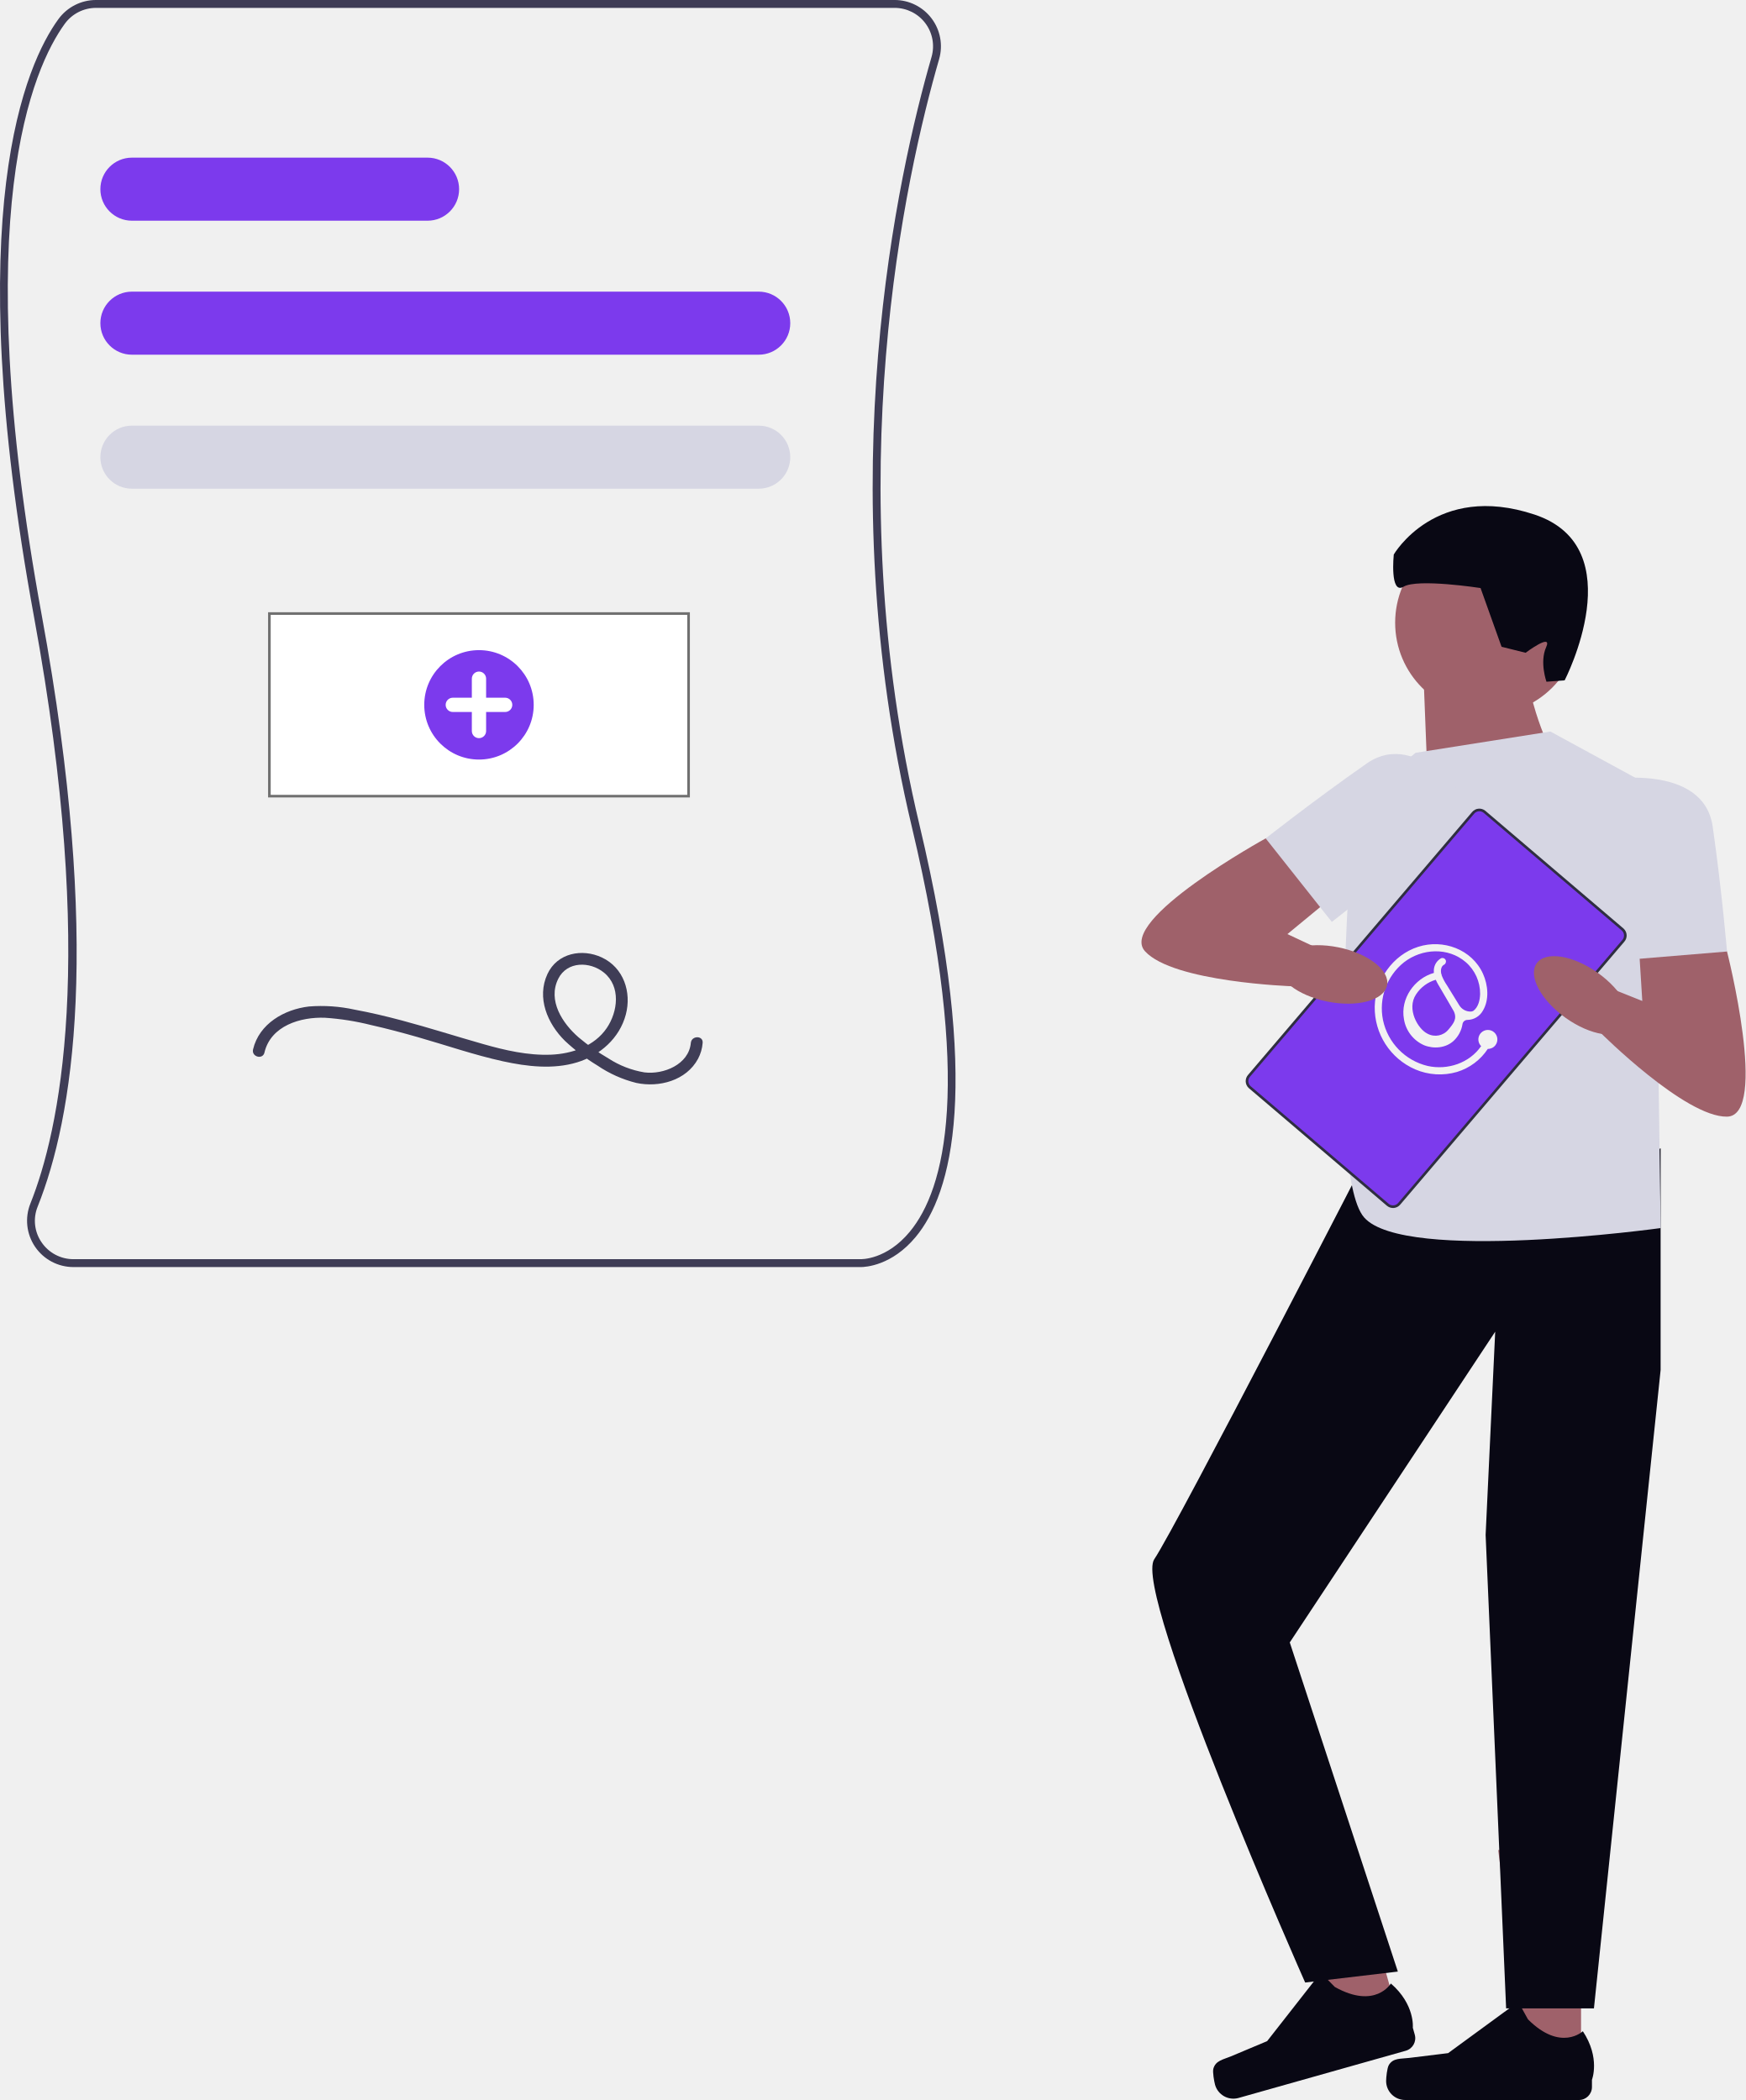
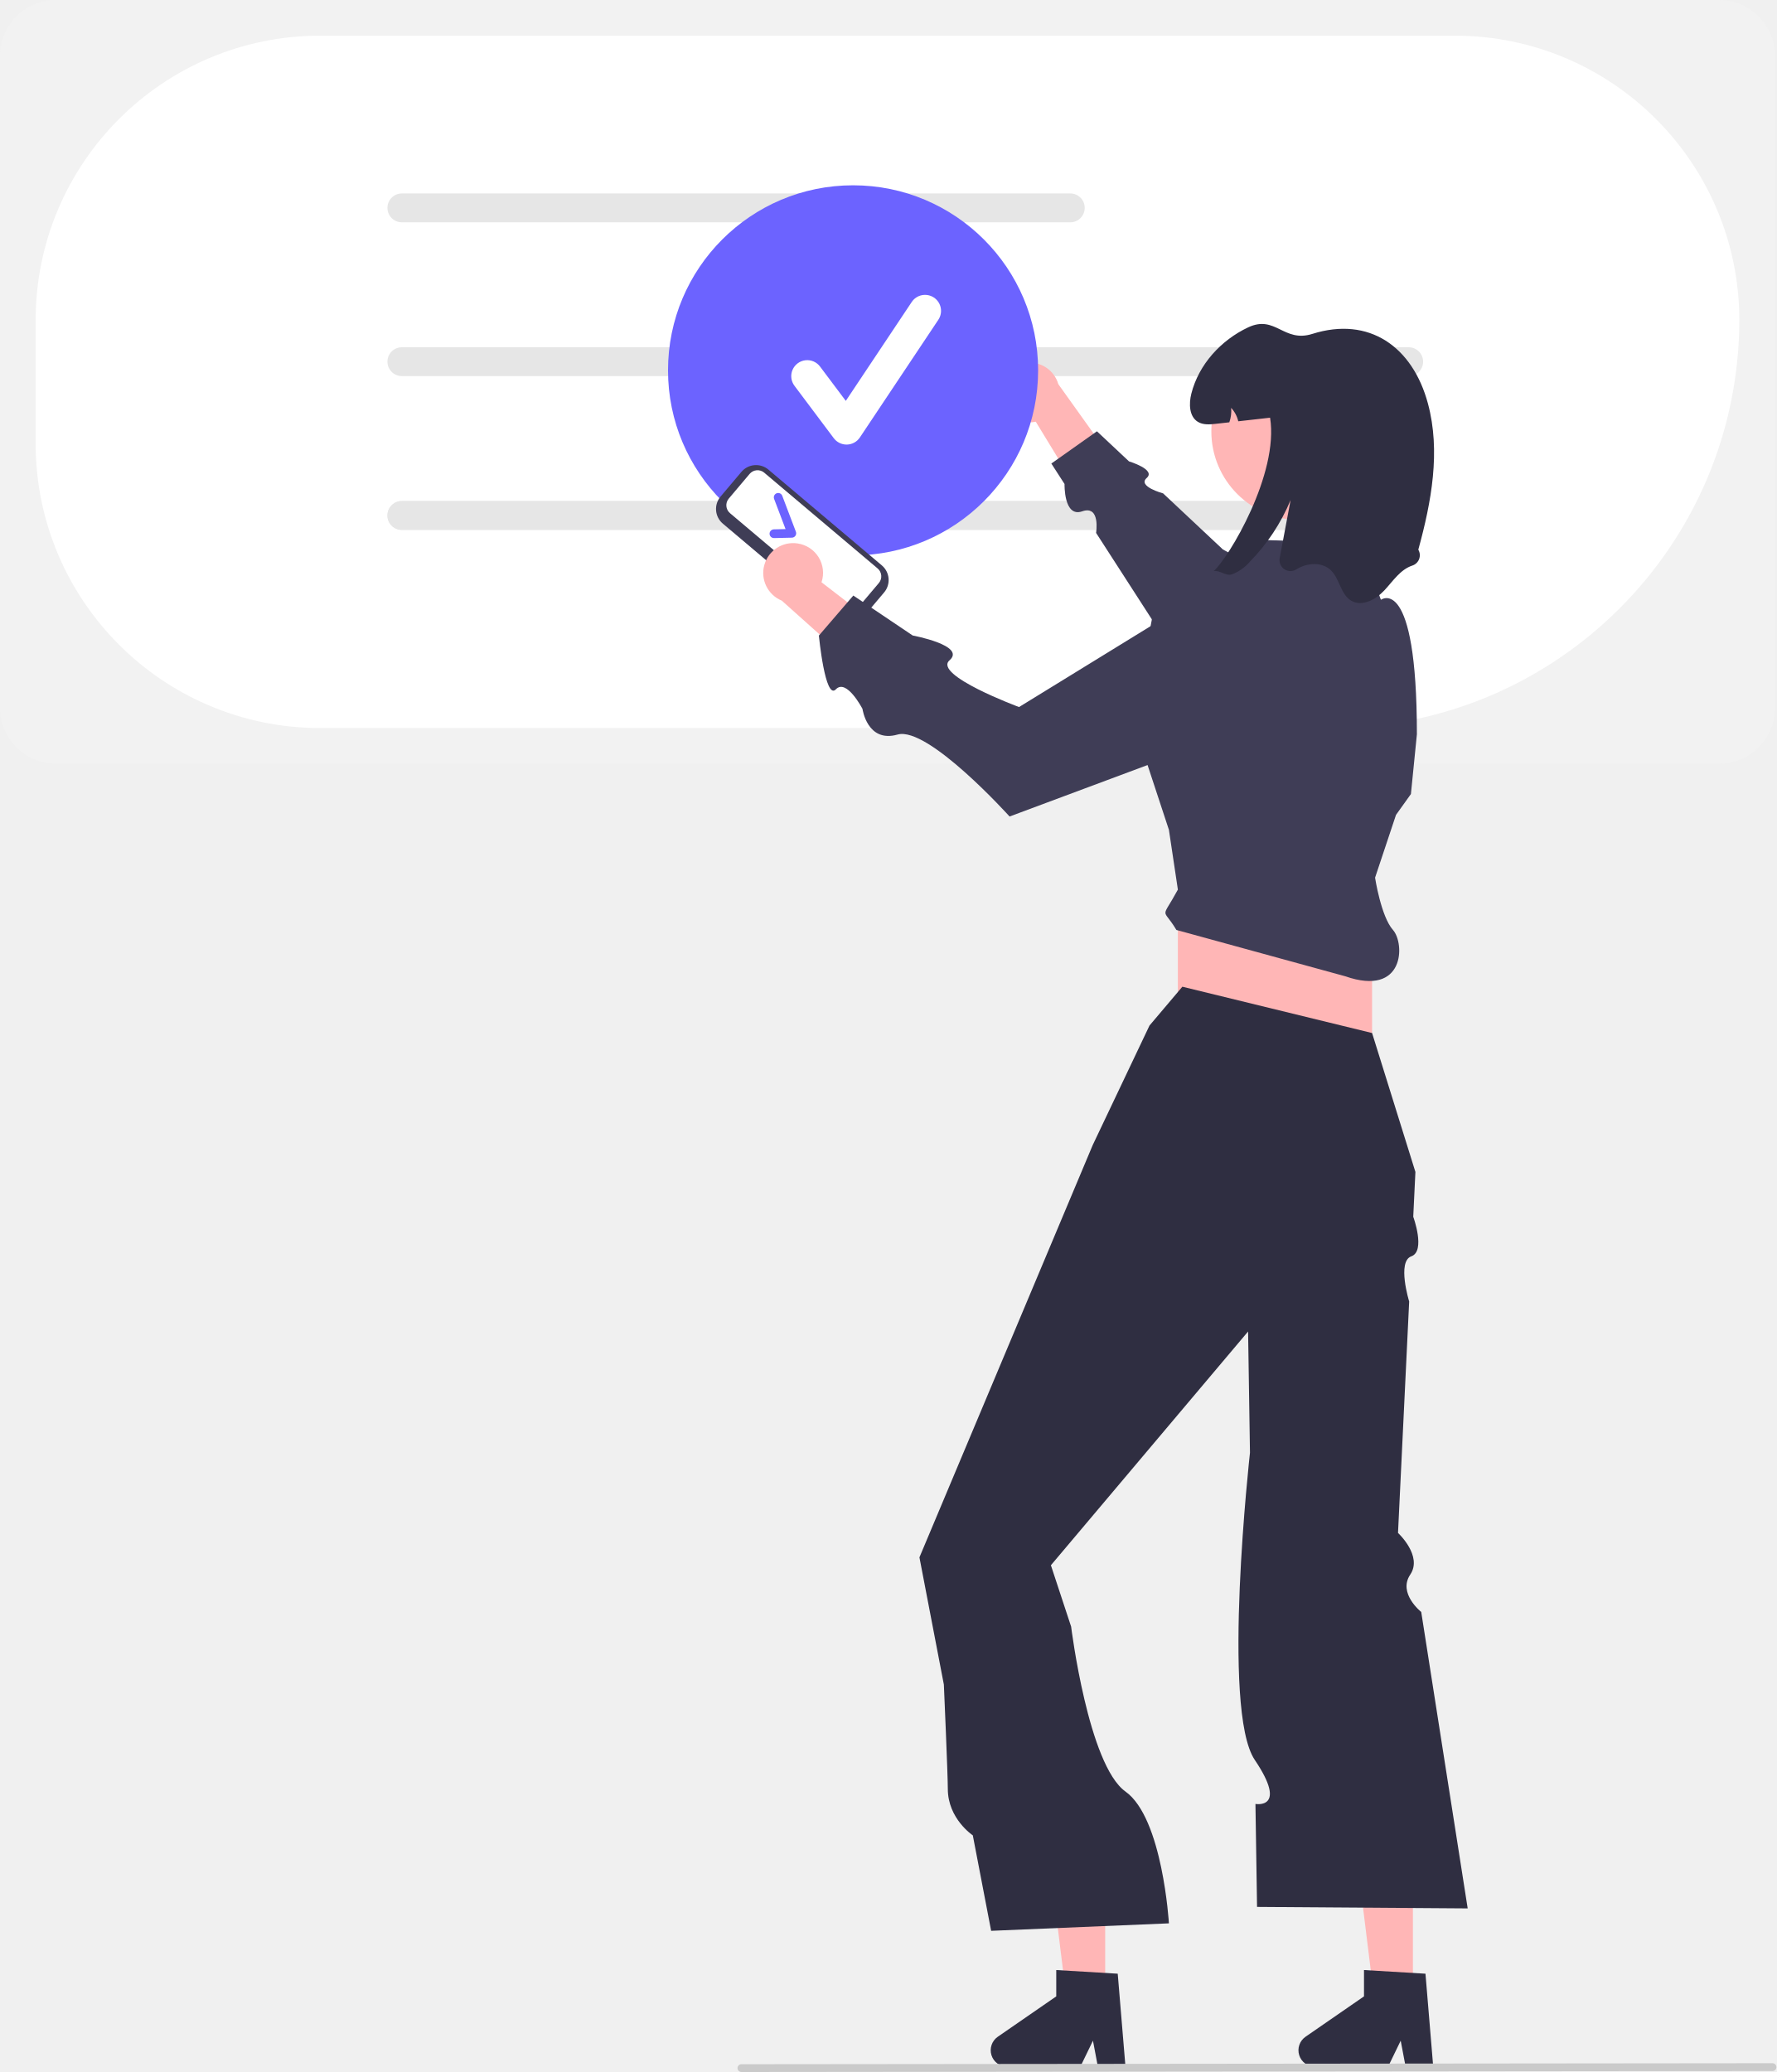
- <svg xmlns="http://www.w3.org/2000/svg" width="664.388" height="799.489" viewBox="0 0 664.388 799.489" role="img" artist="Katerina Limpitsouni" source="https://undraw.co/">
-   <g id="Group_479" data-name="Group 479" transform="translate(-480 -205.093)">
-     <path id="Path_7220-74" data-name="Path 7220" d="M382.334,87.652S370.675,64.335,373,43.359L334.2,63.465l1.5,38.171,46.633-13.984Z" transform="translate(687.753 402.93)" fill="#9f616a" />
-     <circle id="Ellipse_1133" data-name="Ellipse 1133" cx="35.005" cy="35.005" r="35.005" transform="translate(1011 407.158)" fill="#9f616a" />
-     <path id="Path_7221-75" data-name="Path 7221" d="M384.574,434.407H363.208L353.05,352.019h31.524Z" transform="translate(697.187 557.391)" fill="#9f616a" />
-     <path id="Path_7222-76" data-name="Path 7222" d="M325.63,414.636h0c-.66,1.125-1.02,4.741-1.02,6.032h0a7.242,7.242,0,0,0,7.247,7.247H398a4.956,4.956,0,0,0,4.951-4.951V420.2s3.271-8.282-3.466-18.47c0,0-8.372,7.982-20.886-4.516l-3.691-6.677L348.2,410.075l-14.809,1.815c-3.241.405-6.107-.06-7.772,2.746h.015Z" transform="translate(682.954 576.667)" fill="#090814" />
-     <path id="Path_7224-77" data-name="Path 7224" d="M28.469,8.777H19.062S10.9,18.83,11.995,12.709,8.694,0,8.694,0L2.107,2.191S-11.067,57.6,28.469,60.647,76.8,32.934,76.8,32.934s-2.191-15.379-6.587-10.983-28.553,6.587-28.553,6.587L28.484,8.762l-.015.015Z" transform="translate(1077.027 466.737) rotate(-166)" fill="#090814" />
-     <path id="Path_7225-78" data-name="Path 7225" d="M345.38,421.032l-20.541,5.792L292.67,350.316l30.339-8.567Z" transform="translate(666.971 552.251)" fill="#9f616a" />
-     <path id="Path_7227-79" data-name="Path 7227" d="M458.765,175.1v84.429l-25.38,243.057H399.966l-7.805-180.265,3.646-77.362L317.62,363.258l41.132,125.306-35.279,4.167S257.588,344.068,266.05,331.569s84.264-159.93,84.264-159.93S458.735,177.445,458.765,175.1Z" transform="translate(653.274 467.124)" fill="#090814" />
-     <path id="Path_7226-80" data-name="Path 7226" d="M280.81,419.729h0c-.33,1.26.315,4.831.66,6.092h0a7.247,7.247,0,0,0,8.943,5.011l63.648-17.975a4.958,4.958,0,0,0,3.421-6.107l-.75-2.656s.9-8.852-8.357-16.835c0,0-5.882,9.963-21.321,1.32l-5.371-5.432L301.291,409.2l-13.744,5.777c-3,1.26-5.9,1.605-6.737,4.756h0Z" transform="translate(660.99 572.969)" fill="#090814" />
-     <path id="Path_7223-81" data-name="Path 7223" d="M341.274,76.318l51.3-8.1,39.641,21.6,2.326,167.445s-97.5,13.5-112.862-4.05-3.706-157.99-3.706-157.99l23.317-18.91h-.015Z" transform="translate(677.513 415.37)" fill="#d6d6e3" />
-     <path id="Path_7228-82" data-name="Path 7228" d="M415.855,111.729l11.268,18.455s15.935,62.628,0,62.883-48.1-31.914-48.1-31.914l4.2-16.79,11.658,4.666-2.326-37.3h23.3Z" transform="translate(710.183 437.144)" fill="#9f616a" />
-     <path id="Path_7229-83" data-name="Path 7229" d="M380.26,80.728s37.3-6.572,40.8,17.84,5.447,47.548,5.447,47.548l-40.422,3.346L380.26,80.728h0Z" transform="translate(710.803 421.227)" fill="#d6d6e3" />
-     <path id="Path_7251-84" data-name="Path 7251" d="M342.965,238.491l-52.636-44.854a3.074,3.074,0,0,1-.221-4.334L375.356,89.264a3.074,3.074,0,0,1,4.314-.47l52.636,44.854a3.074,3.074,0,0,1,.221,4.334L347.279,238.021A3.074,3.074,0,0,1,342.965,238.491Z" transform="translate(665.296 425.326)" fill="#7C3AED" />
-     <path id="Path_7252-85" data-name="Path 7252" d="M342.965,238.491l-52.636-44.854a3.074,3.074,0,0,1-.221-4.334L375.356,89.264a3.074,3.074,0,0,1,4.314-.47l52.636,44.854a3.074,3.074,0,0,1,.221,4.334L347.279,238.021A3.074,3.074,0,0,1,342.965,238.491Z" transform="translate(665.296 425.326)" fill="none" stroke="#2f2e41" stroke-miterlimit="10" stroke-width="1" />
-     <path id="Path_7253-86" data-name="Path 7253" d="M331,92.419,309.813,96.8s-56.626,31.164-45.913,42.972S320.076,153.1,320.076,153.1l9.393-14.539L318.1,133.231l28.838-23.782L331,92.419Z" transform="translate(651.899 427.48)" fill="#9f616a" />
-     <path id="Path_7254-87" data-name="Path 7254" d="M373.387,95.149s-20.691-31.734-40.9-17.6-38.426,28.508-38.426,28.508l25.177,31.794,54.165-42.7h-.015Z" transform="translate(667.666 418.224)" fill="#d6d6e3" />
-     <path id="Path_7264-88" data-name="Path 7264" d="M32.713,1.377c-9.547-3.514-20.6-.073-26.99,7.7A25.626,25.626,0,0,0,3.1,37.434a23.591,23.591,0,0,0,11.93,10.572,21.565,21.565,0,0,0,14.639.31A3.568,3.568,0,0,0,32.8,49a3.618,3.618,0,1,0-4.513-3.506,3.556,3.556,0,0,0,.043.424c-7.463,2.334-15.707-.533-20.7-6.593A22.782,22.782,0,0,1,4.991,15.135,22.426,22.426,0,0,1,24.823,2.7c8.659.028,16.852,5.742,18.582,14.467a15.829,15.829,0,0,1-3.152,12.859c-1.444,1.753-3.51,3.481-5.9,3.5a1.939,1.939,0,0,1-1.114-.455,5.006,5.006,0,0,1-1.89-4.594l.984-8.8a18.711,18.711,0,0,1,.741-4.2,1.506,1.506,0,0,0,.3-.732c.541-1.029,1.586-2.115,2.813-1.949a1.406,1.406,0,0,0,1.669-.947,1.365,1.365,0,0,0-.948-1.669,5.434,5.434,0,0,0-4.853,1.749,6.639,6.639,0,0,0-.725.964c-7.147-2.913-16.163-.17-19.832,6.86a13.065,13.065,0,0,0-.076,12.522c1.99,3.442,5.832,5.95,9.9,5.617A11.02,11.02,0,0,0,27.9,34.943a1.9,1.9,0,0,1,2.477-.08l.015.011a6.811,6.811,0,0,0,6.7.847c4.567-1.718,7.63-6.484,8.747-11.059C48.265,14.728,42.081,4.825,32.713,1.377Zm-10.3,31.907a6.337,6.337,0,0,1-7.235-3.617c-1.809-3.617-.626-12.4,5.77-14.521a13.426,13.426,0,0,1,9.329.245A16.134,16.134,0,0,0,29.9,17.3c-.511,3.706-1.53,11.494-1.6,11.737-.692,3.074-2.824,3.609-5.888,4.251Z" transform="matrix(0.788, -0.616, 0.616, 0.788, 993.123, 584.622)" fill="#f2f2f2" />
-     <ellipse id="Ellipse_1137" data-name="Ellipse 1137" cx="10.533" cy="21.051" rx="10.533" ry="21.051" transform="translate(964.562 582.221) rotate(-78.56)" fill="#9f616a" />
-     <ellipse id="Ellipse_1138" data-name="Ellipse 1138" cx="10.533" cy="21.051" rx="10.533" ry="21.051" transform="translate(1058.76 580.407) rotate(-54.54)" fill="#9f616a" />
-     <g id="Group_478" data-name="Group 478" transform="translate(480 205.093)">
-       <path id="Path_7273-89" data-name="Path 7273" d="M610.34,713.215c-.17,0-.277,0-.314-.007l-299.264,0a17.63,17.63,0,0,1-16.4-24.16c10.858-27.129,25.478-92.215,1.4-223.322-28.435-154.814-2.978-210.764,9.287-227.634a17.707,17.707,0,0,1,14.28-7.27H623.278a17.634,17.634,0,0,1,16.961,22.517c-12.68,43.842-38.793,160.011-7.486,291.5,23.734,99.685,12.325,140.345-1.426,156.9C622.257,712.662,612.263,713.215,610.34,713.215ZM319.329,233.826a14.7,14.7,0,0,0-11.853,6.033c-12.037,16.557-36.988,71.656-8.762,225.328,23,125.246,11.847,191.475-1.563,224.979a14.385,14.385,0,0,0,1.466,13.6,14.649,14.649,0,0,0,12.145,6.443H610.1c.473.023,10.122.29,19.012-10.5,13.248-16.077,24.128-55.875.722-154.177-31.472-132.181-5.223-248.956,7.523-293.026a14.633,14.633,0,0,0-14.079-18.683Z" transform="translate(-282.806 -230.825)" fill="#3f3d56" />
-       <path id="Path_7274-90" data-name="Path 7274" d="M558.838,328.832H320.271a12,12,0,1,1,0-24.007H558.838a12,12,0,1,1,0,24.007Z" transform="translate(-270.065 -193.794)" fill="#7C3AED" />
-       <path id="Path_7275-91" data-name="Path 7275" d="M558.838,362.832H320.271a12,12,0,0,1,0-24.007H558.838a12,12,0,1,1,0,24.007Z" transform="translate(-270.065 -176.779)" fill="#d6d6e3" />
-       <path id="Path_7279-92" data-name="Path 7279" d="M432.8,294.832H320.271a12,12,0,1,1,0-24.007H432.8a12,12,0,1,1,0,24.007Z" transform="translate(-270.065 -210.808)" fill="#7C3AED" />
-       <path id="Path_7280-93" data-name="Path 7280" d="M383.054,524.292c2.422-10.255,13.8-13.617,23.1-13.241a98.616,98.616,0,0,1,17.421,2.757c5.978,1.337,11.9,2.921,17.787,4.6,10.8,3.08,21.49,6.805,32.469,9.214,9.14,2,19.072,3.181,28.187.413,8.762-2.661,16.195-9.192,18.578-18.222,2.246-8.51-.838-17.814-9.084-21.7-7.52-3.546-17.018-1.743-20.746,6.277-4.2,9.043,0,18.9,6.651,25.448a74.525,74.525,0,0,0,12.36,9.388,46.027,46.027,0,0,0,14.8,6.629c8.68,1.854,19.02-.878,23.5-9.171a15.5,15.5,0,0,0,1.758-6.057c.265-2.884-4.238-2.865-4.5,0-.759,8.257-10.429,12.125-17.661,11.219a35.9,35.9,0,0,1-13.692-5.314,80.235,80.235,0,0,1-11.341-8c-6.133-5.308-11.883-14.043-7.764-22.325,3.354-6.744,12.1-6.677,17.417-2.328,6.441,5.268,5.292,14.828,1.044,21.084-4.7,6.926-13.229,9.83-21.267,10.143-8.734.34-17.4-1.664-25.742-4.034-10.372-2.945-20.64-6.242-31.062-9.014-5.917-1.574-11.879-2.995-17.9-4.1a59.082,59.082,0,0,0-17.359-1.2c-9.393,1.085-18.98,6.552-21.293,16.346-.665,2.817,3.674,4.019,4.341,1.2Z" transform="translate(-282.403 -123.579)" fill="#3f3d56" />
-       <g id="Rectangle_1380" data-name="Rectangle 1380" transform="translate(102.029 233.082)" fill="#fff" stroke="#707070" stroke-width="1">
-         <rect width="160.545" height="70.52" stroke="none" />
-         <rect x="0.5" y="0.5" width="159.545" height="69.52" fill="none" />
-       </g>
-       <circle id="Ellipse_1140" data-name="Ellipse 1140" cx="20.829" cy="20.829" r="20.829" transform="translate(161.472 247.513)" fill="#7C3AED" />
-       <path id="Path_7294-94" data-name="Path 7294" d="M872.338,669.577h-7.245v-7.245a2.717,2.717,0,0,0-5.434,0v7.245h-7.245a2.717,2.717,0,0,0,0,5.434h7.245v7.245a2.717,2.717,0,1,0,5.434,0v-7.245h7.245a2.717,2.717,0,0,0,0-5.434Z" transform="translate(-680.075 -403.952)" fill="#fff" />
-     </g>
-   </g>
+ <svg xmlns="http://www.w3.org/2000/svg" width="543.219" height="633.601" viewBox="0 0 543.219 633.601" role="img" artist="Katerina Limpitsouni" source="https://undraw.co/">
+   <path d="M854.052,366.728H345.482a17.112,17.112,0,0,1-17.092-17.092V150.291a17.112,17.112,0,0,1,17.092-17.092H854.052a17.112,17.112,0,0,1,17.092,17.092V349.636A17.112,17.112,0,0,1,854.052,366.728Z" transform="translate(-328.3903 -133.1994)" fill="#f2f2f2" />
+   <path d="M735.442,355.827H426.21a87.014,87.014,0,0,1-86.916-86.916V231.026a87.015,87.015,0,0,1,86.916-86.917h347.118a87.015,87.015,0,0,1,86.916,86.917A124.943,124.943,0,0,1,735.442,355.827Z" transform="translate(-328.3903 -133.1994)" fill="#fff" />
+   <path d="M655.673,201.175H451.267a4.408,4.408,0,1,1,0-8.816H655.673a4.408,4.408,0,0,1,0,8.816Z" transform="translate(-328.3903 -133.1994)" fill="#e6e6e6" />
+   <path d="M759.147,248.206H451.267a4.408,4.408,0,1,1,0-8.816H759.147a4.408,4.408,0,0,1,0,8.816Z" transform="translate(-328.3903 -133.1994)" fill="#e6e6e6" />
+   <path d="M759.147,295.237H451.267a4.408,4.408,0,1,1,0-8.816H759.147a4.408,4.408,0,0,1,0,8.816Z" transform="translate(-328.3903 -133.1994)" fill="#e6e6e6" />
+   <path d="M759.147,295.237H451.267a4.408,4.408,0,1,1,0-8.816H759.147a4.408,4.408,0,0,1,0,8.816Z" transform="translate(-328.3903 -133.1994)" fill="#e6e6e6" />
+   <path d="M634.103,253.604a9.088,9.088,0,0,0,11.007,8.547l16.811,27.578,7.155-15.182L652.015,250.686a9.138,9.138,0,0,0-17.912,2.918Z" transform="translate(-328.3903 -133.1994)" fill="#ffb6b6" />
+   <path d="M760.255,332.64,702.323,301.216,684.05,284.072s-7.944-2.127-5.02-4.71-5.408-5.074-5.408-5.074l-9.809-9.203L649.873,274.948l4.034,6.253s-.278,10.352,5.393,8.361,4.254,6.594,4.254,6.594l33.85,52.471Z" transform="translate(-328.3903 -133.1994)" fill="#3f3d56" />
+   <circle cx="260.855" cy="113.249" r="56.586" fill="#6c63ff" />
+   <polygon points="432.044 611.601 420.278 611.601 414.679 566.219 432.044 566.219 432.044 611.601" fill="#ffb6b6" />
+   <path d="M766.644,765.186h-8.438l-1.506-7.966-3.857,7.966H730.465a5.031,5.031,0,0,1-2.859-9.17l17.871-12.342V735.62l18.797,1.122Z" transform="translate(-328.3903 -133.1994)" fill="#2f2e41" />
+   <polygon points="337.942 611.601 326.176 611.601 320.577 566.219 337.942 566.219 337.942 611.601" fill="#ffb6b6" />
+   <path d="M672.542,765.186h-8.438l-1.506-7.966L658.741,765.186H636.363a5.031,5.031,0,0,1-2.859-9.17l17.871-12.342V735.62l18.797,1.122Z" transform="translate(-328.3903 -133.1994)" fill="#2f2e41" />
+   <rect x="360.175" y="268.381" width="59.385" height="67.607" fill="#ffb6b6" />
+   <path d="M689.936,434.927l-10.05,11.877L662.527,483.349,618.788,587.418l-9.25,22.009,7.47,38.907s1.209,27.411,1.209,31.898c0,9.136,7.641,14.198,7.641,14.198l5.606,29.198,54.36-2.284s-1.897-32.185-13.282-40.303-16.619-50.429-16.619-50.429l-6.186-18.772,60.298-71.478.389,24.985.188,12.093s-8.83,78.656,1.463,93.921.21,13.469.21,13.469l.49,31.488,64.41.457L762.976,626.121s-7.215-5.697-3.355-11.424-3.742-12.741-3.742-12.741l3.41-70.772s-3.775-12.224.665-13.813.583-12.101.583-12.101l.66-13.698-13.247-42.483Z" transform="translate(-328.3903 -133.1994)" fill="#2f2e41" />
+   <path d="M748.864,401.581l6.395-19.186,4.568-6.395,1.827-18.272c0-49.335-11.004-41.12-11.004-41.12l-6.354-17.351-29.236-.914L696.331,316.158l-15.531,5.482-6.082,31.602,11.107,33.721,2.741,18.272c-5.228,9.652-4.786,5.087-.457,12.334l51.619,14.161c18.272,6.395,18.272-10.05,14.608-14.161C750.672,413.458,748.864,401.581,748.864,401.581Z" transform="translate(-328.3903 -133.1994)" fill="#3f3d56" />
+   <circle cx="397.511" cy="131.907" r="27.102" fill="#ffb6b6" />
+   <path d="M699.506,307.834" transform="translate(-328.3903 -133.1994)" fill="#2f2e41" />
+   <path d="M762.084,301.284a3.329,3.329,0,0,1-1.855,4.87c-3.636,1.206-5.875,4.723-8.487,7.537-2.604,2.805-6.797,5.135-10.123,3.225-3.316-1.9-3.545-6.752-6.322-9.383-2.704-2.558-7.199-2.248-10.379-.302l-.095.058a3.351,3.351,0,0,1-5.127-3.41q1.671-8.887,3.34-17.772a59.761,59.761,0,0,1-12.507,18.912,13.757,13.757,0,0,1-5.427,3.819c-1.9.603-3.746-1.361-5.591-1.005,4.586-4.011,20.008-29.72,17.249-46.905q-4.865.548-9.73,1.096A8.943,8.943,0,0,0,704.855,257.924a10.51,10.51,0,0,1-.557,4.413c-1.352.155-2.713.302-4.066.457-1.882.21-3.929.393-5.546-.594-2.695-1.644-2.777-5.536-2.01-8.606,2.248-8.926,9.063-16.39,17.404-20.3,8.341-3.901,10.808,4.787,19.597,2.01,17.359-5.482,30.661,3.892,35.348,21.287C768.963,271.181,766.104,286.666,762.084,301.284Z" transform="translate(-328.3903 -133.1994)" fill="#2f2e41" />
+   <path d="M837.116,765.776H803.929l-.143-.259c-.424-.77-.834-1.585-1.217-2.423-3.418-7.318-4.863-15.688-6.138-23.073l-.96-5.566a3.437,3.437,0,0,1,5.41-3.362q7.565,5.505,15.136,10.999c1.911,1.391,4.094,3,6.184,4.739.202-.979.413-1.962.624-2.931a3.439,3.439,0,0,1,6.281-1.086l3.883,6.238c2.832,4.556,5.332,9.045,4.822,13.887a.756.756,0,0,1-.013.176,10.947,10.947,0,0,1-.563,2.331Z" transform="translate(-328.3903 -133.1994)" fill="#f0f0f0" />
+   <path d="M870.425,766.493l-315.358.307a1.191,1.191,0,0,1,0-2.381l315.358-.307a1.191,1.191,0,0,1,0,2.381Z" transform="translate(-328.3903 -133.1994)" fill="#cacaca" />
+   <path d="M584.101,322.609l-34.688-29.294a5.865,5.865,0,0,1-.696-8.257l6.384-7.56a5.865,5.865,0,0,1,8.257-.696l34.688,29.294a5.865,5.865,0,0,1,.696,8.257l-6.384,7.56A5.865,5.865,0,0,1,584.101,322.609Z" transform="translate(-328.3903 -133.1994)" fill="#3f3d56" />
+   <path d="M551.234,285.668a3.161,3.161,0,0,0,.375,4.449l34.688,29.294a3.161,3.161,0,0,0,4.449-.375l6.384-7.56a3.161,3.161,0,0,0-.375-4.449l-34.688-29.294a3.161,3.161,0,0,0-4.449.375Z" transform="translate(-328.3903 -133.1994)" fill="#fff" />
+   <path d="M571.598,297.056a1.333,1.333,0,0,1-1.054.558l-5.45.125a1.334,1.334,0,1,1-.061-2.667l3.566-.082-3.511-9.265a1.334,1.334,0,0,1,2.494-.945l4.18,11.028a1.334,1.334,0,0,1-.141,1.218Z" transform="translate(-328.3903 -133.1994)" fill="#6c63ff" />
+   <path d="M572.297,299.384a9.088,9.088,0,0,1,7.3,11.871l25.586,19.709-15.87,5.461-21.864-19.554a9.138,9.138,0,0,1,4.848-17.489Z" transform="translate(-328.3903 -133.1994)" fill="#ffb6b6" />
+   <path d="M705.505,309.129l-65.509,40.278s-26.413-9.773-21.251-14.297-11.271-7.583-11.271-7.583l-18.153-12.213-10.534,12.242s1.919,19.885,5.185,16.442,8.147,5.963,8.147,5.963,1.443,10.502,10.739,7.859S637.101,382.882,637.101,382.882l80.622-30.069Z" transform="translate(-328.3903 -133.1994)" fill="#3f3d56" />
+   <path d="M587.255,269.147a4.891,4.891,0,0,1-3.913-1.957l-11.998-15.997a4.892,4.892,0,1,1,7.827-5.87l7.849,10.465,20.16-30.24a4.892,4.892,0,0,1,8.141,5.427l-23.996,35.994a4.894,4.894,0,0,1-3.935,2.177C587.346,269.146,587.301,269.147,587.255,269.147Z" transform="translate(-328.3903 -133.1994)" fill="#fff" />
</svg>
